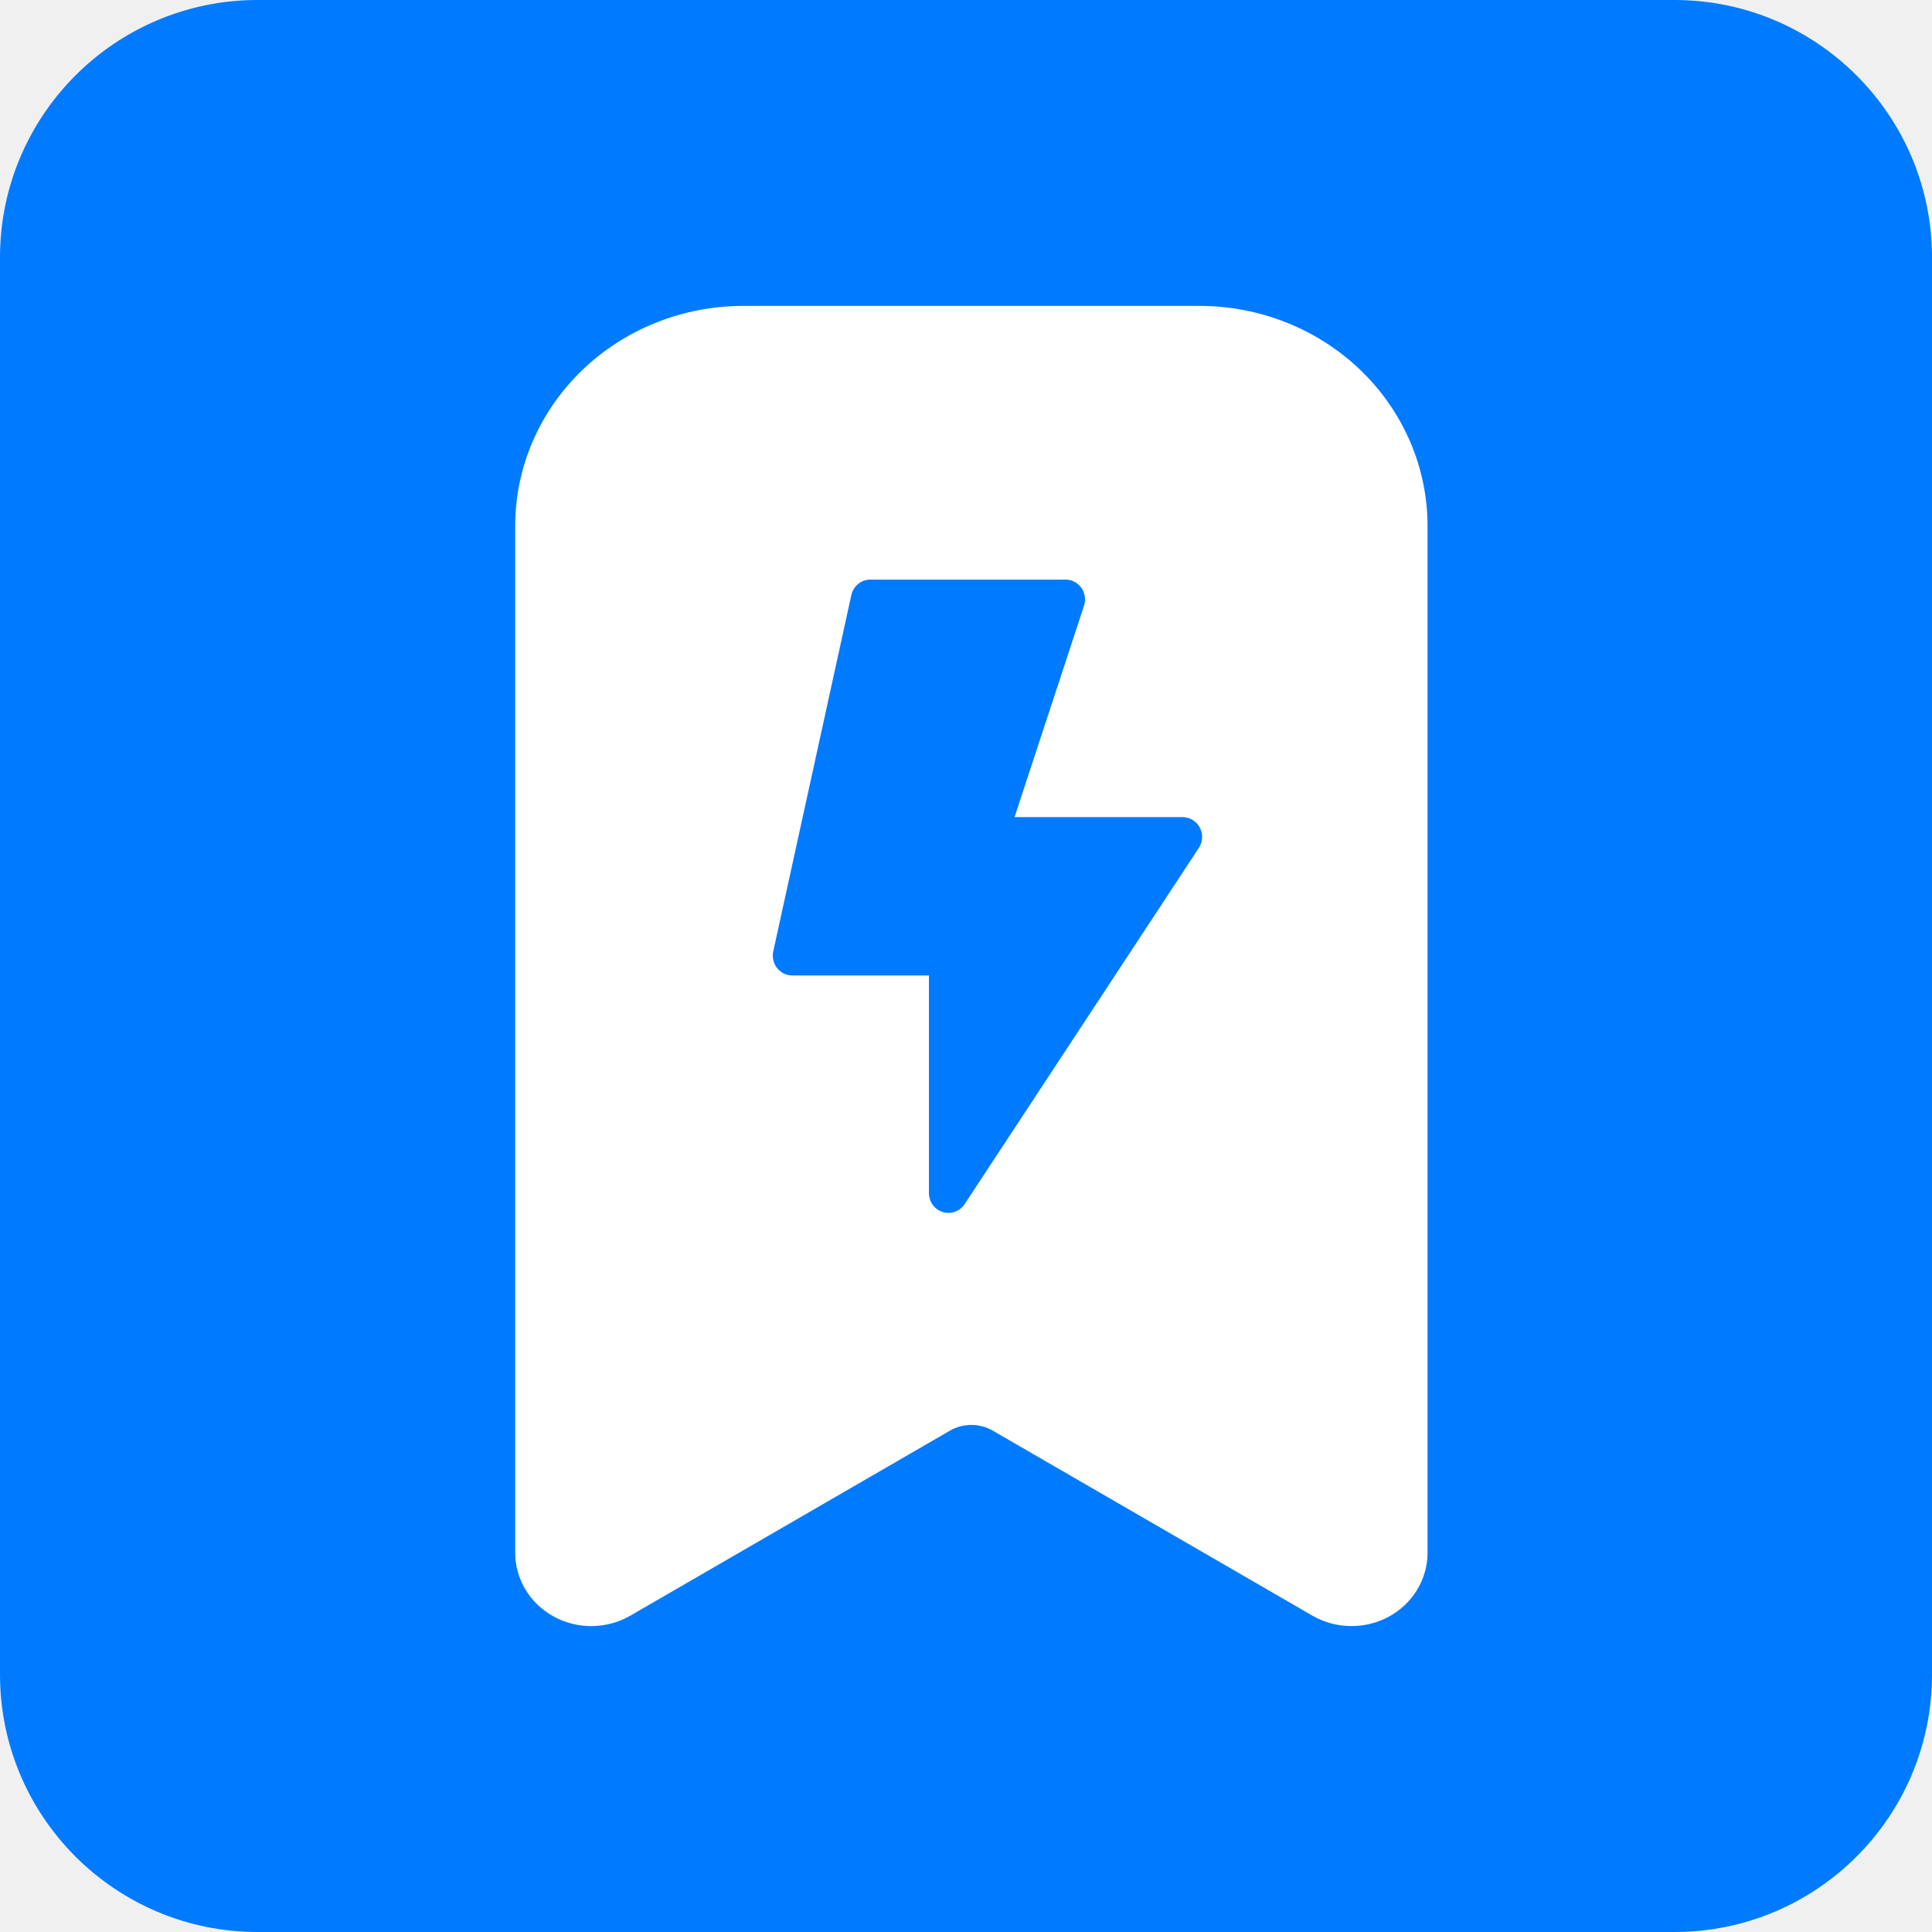
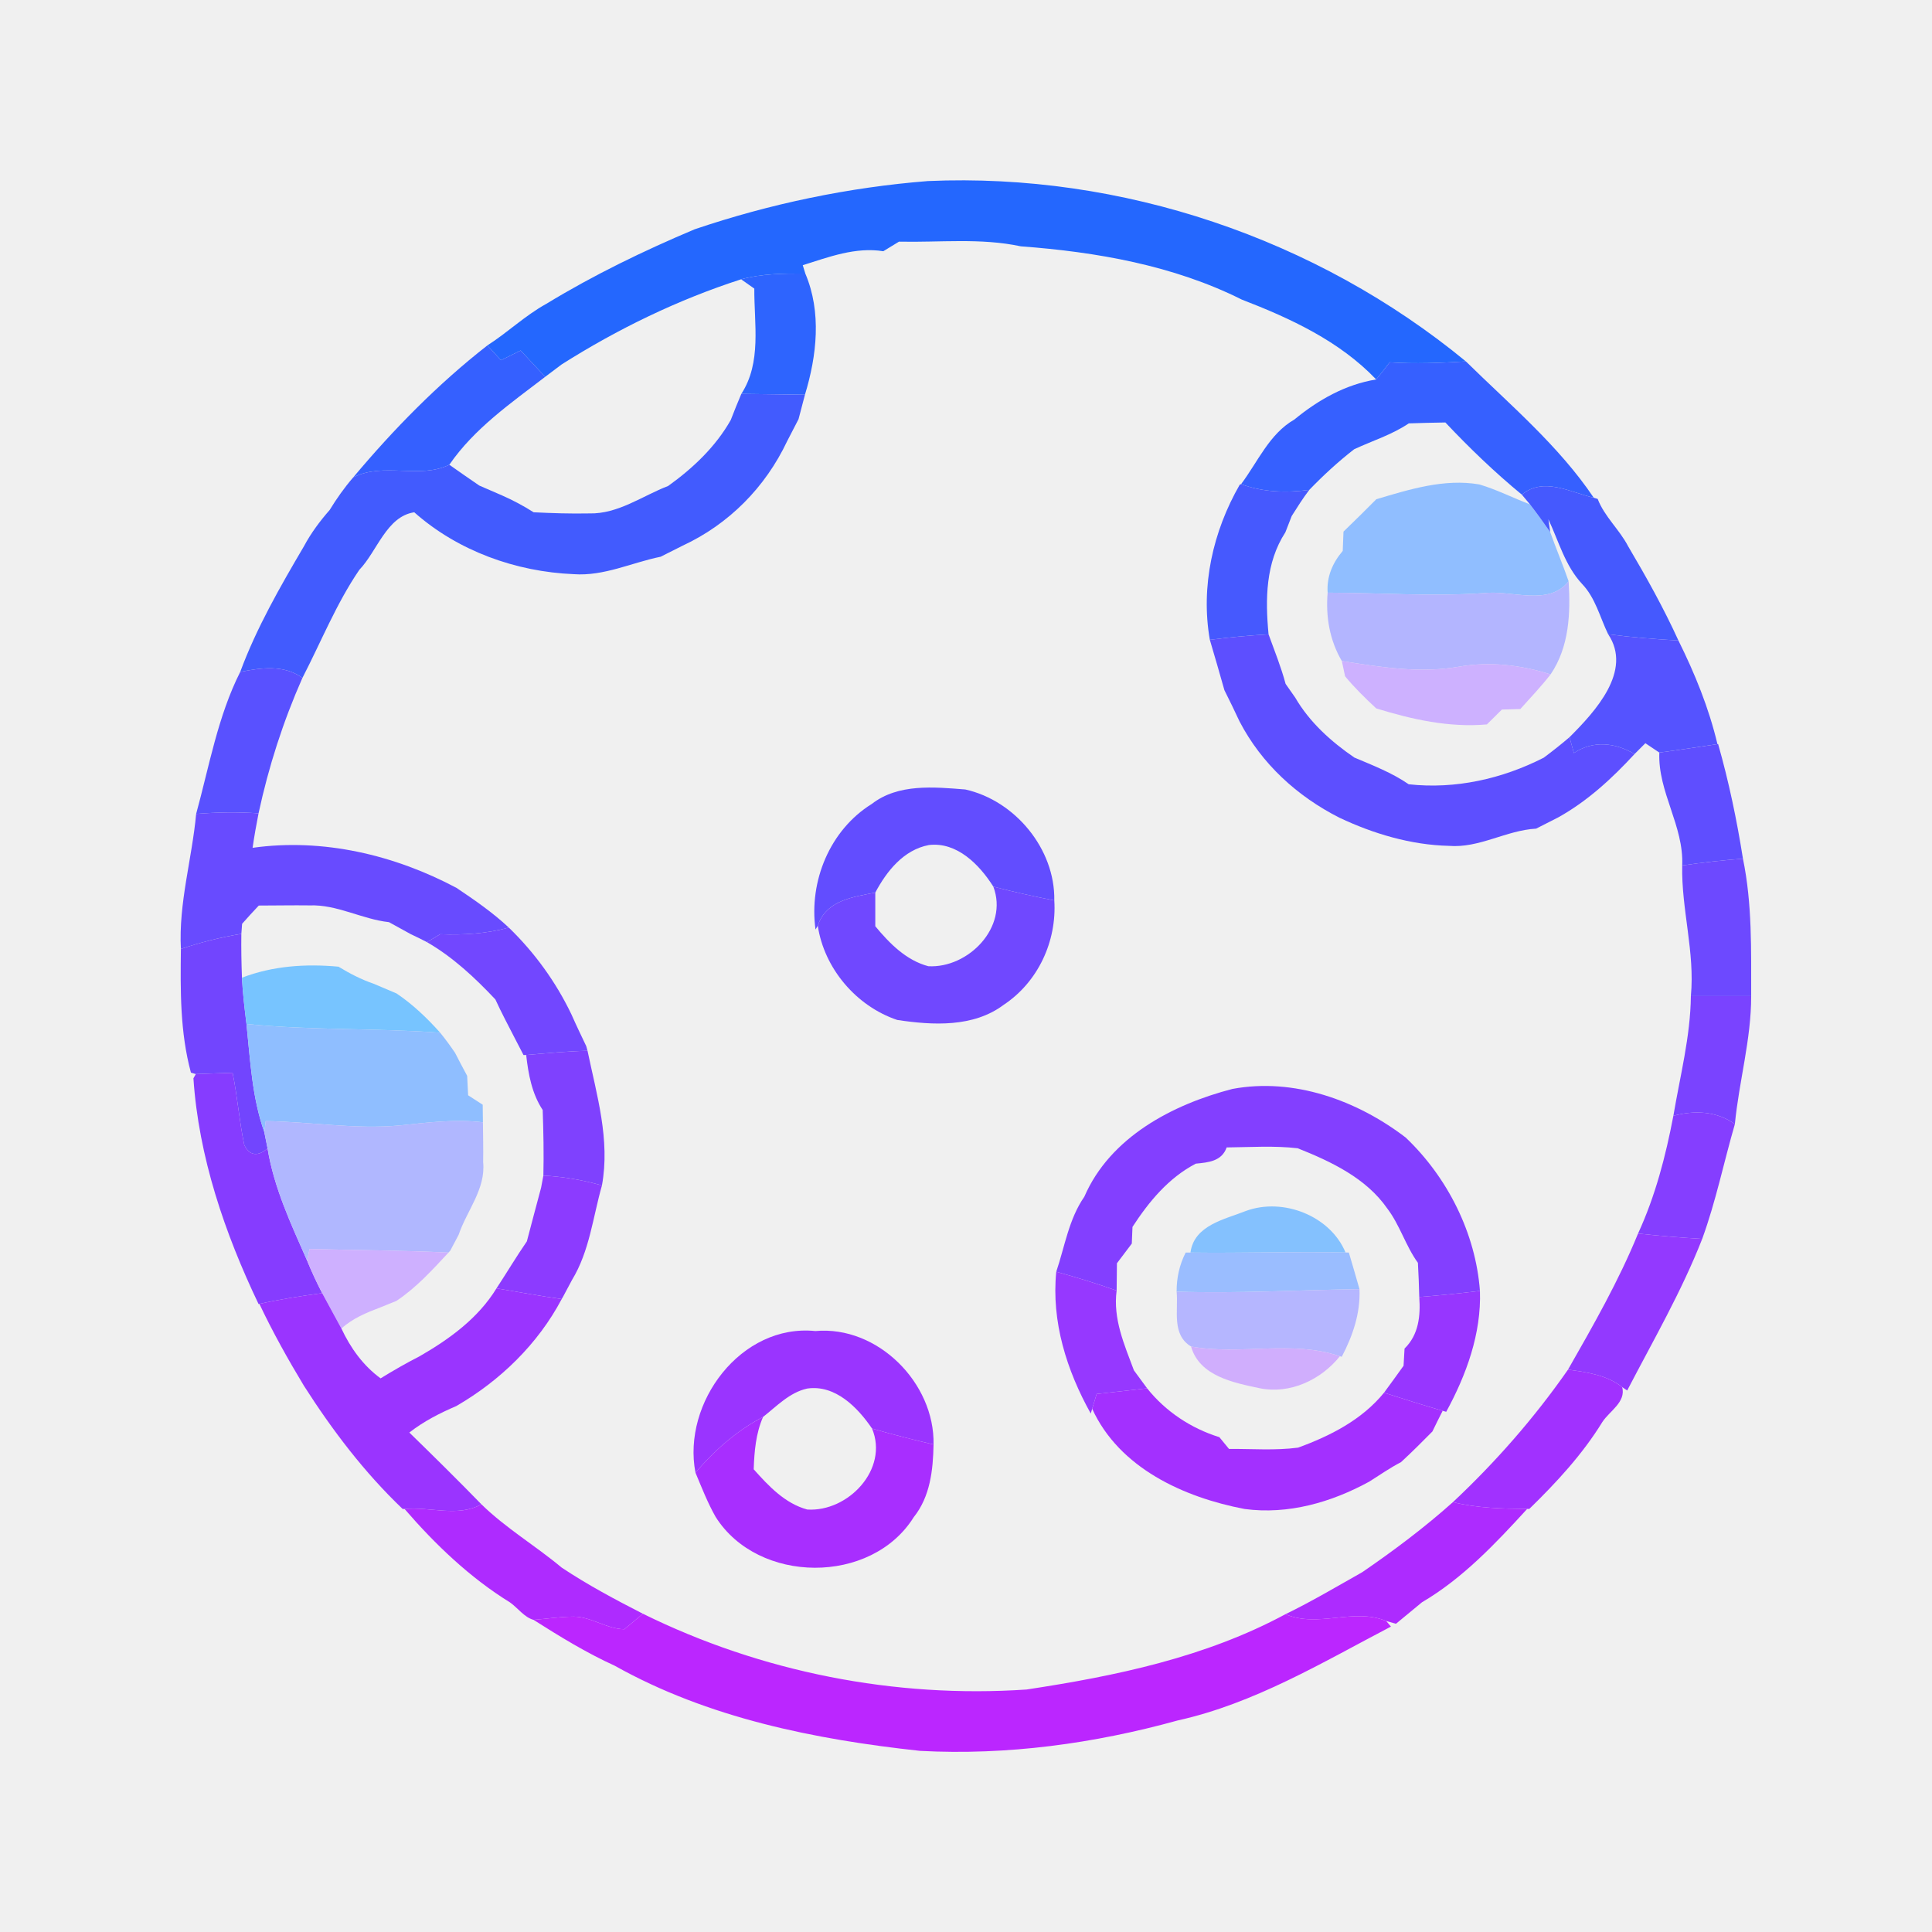
- <svg xmlns="http://www.w3.org/2000/svg" width="180" height="180" viewBox="0 0 180 180" fill="none">
-   <rect width="180" height="180" rx="24" fill="#007AFF" />
-   <path fill-rule="evenodd" clip-rule="evenodd" d="M69.25 42.167C67.371 42.167 65.57 42.887 64.241 44.168C62.913 45.45 62.167 47.188 62.167 49V132.598L86.856 118.307C89.099 117.009 91.901 117.009 94.144 118.307L118.833 132.598V49C118.833 47.188 118.087 45.45 116.759 44.168C115.43 42.887 113.629 42.167 111.75 42.167H69.25ZM54.224 34.504C58.209 30.66 63.614 28.5 69.25 28.5H111.75C117.386 28.5 122.791 30.66 126.776 34.504C130.761 38.349 133 43.563 133 49V144.667C133 147.129 131.627 149.4 129.407 150.613C127.186 151.826 124.461 151.793 122.272 150.526L92.504 133.296C91.264 132.578 89.736 132.578 88.496 133.296L58.728 150.526C56.539 151.793 53.814 151.826 51.593 150.613C49.373 149.4 48 147.129 48 144.667V49C48 43.563 50.239 38.349 54.224 34.504Z" fill="white" />
-   <path d="M58.701 40.031L55.644 61.172L58.701 141.25L94.781 125.234L124.745 141.25V45.797L118.63 37.469L69.709 35.547L58.701 40.031Z" fill="white" />
-   <path fill-rule="evenodd" clip-rule="evenodd" d="M79.316 55.444C79.501 54.6 80.239 54 81.091 54H99.273C99.857 54 100.406 54.285 100.748 54.766C101.089 55.247 101.182 55.865 100.998 56.427L94.523 76.129H110.182C110.852 76.129 111.469 76.504 111.785 77.103C112.101 77.703 112.067 78.43 111.694 78.996L89.876 112.179C89.432 112.855 88.603 113.156 87.837 112.921C87.07 112.685 86.546 111.968 86.546 111.156V90.882H73.818C73.267 90.882 72.745 90.628 72.4 90.192C72.055 89.755 71.924 89.184 72.043 88.638L79.316 55.444ZM82.549 57.688L76.085 87.194H88.364C89.368 87.194 90.182 88.019 90.182 89.038V105.067L106.784 79.817H92C91.416 79.817 90.867 79.532 90.525 79.051C90.183 78.571 90.09 77.952 90.275 77.39L96.75 57.688H82.549Z" fill="#007AFF" />
-   <path d="M88.364 89.038H73.818L81.091 55.844H99.273L92 77.973H110.182L88.364 111.167V89.038Z" fill="#007AFF" />
+ <svg xmlns="http://www.w3.org/2000/svg" width="256pt" height="256pt" viewBox="0 0 256 256" version="1.1">
+   <g id="#2467feff">
+     <path fill="#2467fe" opacity="1.00" d=" M 92.05 30.38 C 102.04 27.00 112.46 24.82 122.96 23.99 C 148.61 22.87 174.43 31.59 194.24 47.89 C 190.88 48.09 187.51 48.24 184.14 48.01 C 183.55 48.77 182.97 49.54 182.35 50.28 C 177.51 45.20 170.99 42.18 164.53 39.69 C 155.48 35.16 145.27 33.38 135.26 32.64 C 129.95 31.50 124.50 32.14 119.12 32.02 C 118.60 32.34 117.56 32.97 117.04 33.29 C 113.36 32.70 109.81 34.06 106.37 35.14 C 106.45 35.42 106.63 35.97 106.71 36.25 C 103.86 36.23 100.97 36.26 98.20 37.01 C 89.83 39.71 81.84 43.59 74.42 48.29 C 73.69 48.83 72.96 49.38 72.24 49.93 C 71.15 48.76 70.07 47.60 68.99 46.44 C 68.12 46.87 67.25 47.30 66.38 47.73 C 65.93 47.24 65.03 46.26 64.58 45.77 C 67.27 44.05 69.59 41.80 72.39 40.26 C 78.66 36.44 85.29 33.23 92.05 30.38 Z" />
+   </g>
+   <g id="#2e64feff">
+     <path fill="#2e64fe" opacity="1.00" d=" M 98.20 37.01 C 100.97 36.26 103.86 36.23 106.71 36.25 C 108.88 41.36 108.24 47.12 106.66 52.30 C 103.85 52.26 101.04 52.22 98.23 52.19 C 100.94 48.03 99.92 42.92 99.95 38.24 C 99.51 37.93 98.64 37.32 98.20 37.01 Z" />
+   </g>
+   <g id="#3560ffff">
+     <path fill="#3560ff" opacity="1.00" d=" M 46.81 63.25 C 52.13 56.90 58.04 50.87 64.58 45.77 C 65.03 46.26 65.93 47.24 66.38 47.73 C 67.25 47.30 68.12 46.87 68.99 46.44 C 70.07 47.60 71.15 48.76 72.24 49.93 C 67.68 53.43 62.85 56.77 59.54 61.58 C 55.58 63.52 50.86 61.20 46.81 63.25 Z" />
+   </g>
+   <g id="#3660ffff">
+     <path fill="#3660ff" opacity="1.00" d=" M 182.35 50.28 C 182.97 49.54 183.55 48.77 184.14 48.01 C 187.51 48.24 190.88 48.09 194.24 47.89 C 200.12 53.67 206.55 59.07 211.18 65.95 C 208.08 65.24 204.55 63.15 201.65 65.54 C 198.06 62.59 194.71 59.36 191.52 55.98 C 189.90 56.01 188.29 56.04 186.67 56.10 C 184.44 57.61 181.85 58.40 179.43 59.53 C 177.32 61.17 175.35 62.98 173.49 64.91 C 170.45 65.32 167.36 65.23 164.45 64.15 C 166.67 61.20 168.18 57.50 171.51 55.59 C 174.67 52.99 178.26 50.95 182.35 50.28 Z" />
+   </g>
+   <g id="#425bfeff">
+     <path fill="#425bfe" opacity="1.00" d=" M 98.23 52.19 C 101.04 52.22 103.85 52.26 106.66 52.30 C 106.37 53.38 106.09 54.46 105.81 55.54 C 105.30 56.51 104.80 57.49 104.30 58.46 C 101.42 64.56 96.58 69.46 90.46 72.30 C 89.48 72.79 88.51 73.28 87.54 73.77 C 83.70 74.55 80.03 76.37 76.02 76.08 C 68.35 75.76 60.68 73.01 54.89 67.88 C 51.22 68.43 49.98 73.04 47.61 75.51 C 44.56 79.98 42.55 85.04 40.07 89.83 C 37.62 88.04 34.60 88.48 31.83 89.03 C 33.99 83.19 37.12 77.75 40.27 72.39 C 41.20 70.65 42.38 69.06 43.68 67.58 C 44.61 66.06 45.64 64.60 46.81 63.25 C 50.86 61.20 55.58 63.52 59.54 61.58 C 60.86 62.50 62.17 63.44 63.51 64.34 C 64.51 64.77 65.51 65.21 66.51 65.64 C 67.97 66.28 69.37 67.03 70.71 67.88 C 73.16 68.00 75.61 68.08 78.07 68.03 C 81.89 68.13 85.11 65.71 88.54 64.39 C 91.82 62.04 94.83 59.19 96.83 55.65 C 97.28 54.49 97.74 53.33 98.23 52.19 Z" />
+   </g>
+   <g id="#4659feff">
+     <path fill="#4659fe" opacity="1.00" d=" M 164.28 64.21 L 164.45 64.15 C 167.36 65.23 170.45 65.32 173.49 64.91 C 172.64 66.02 171.90 67.20 171.16 68.37 C 170.95 68.91 170.53 69.99 170.32 70.53 C 167.69 74.58 167.65 79.40 168.09 84.05 C 165.49 84.21 162.89 84.44 160.31 84.78 C 159.07 77.70 160.72 70.39 164.28 64.21 Z" />
+   </g>
+   <g id="#90beffff">
+     <path fill="#90beff" opacity="1.00" d=" M 182.37 66.15 C 186.78 64.84 191.38 63.39 196.02 64.19 C 198.33 64.87 200.48 65.98 202.73 66.83 C 203.66 68.03 204.54 69.26 205.41 70.50 C 206.18 72.69 207.09 74.82 207.85 77.02 C 205.20 80.39 200.30 78.16 196.63 78.59 C 189.72 79.06 182.83 78.55 175.92 78.53 C 175.77 76.44 176.58 74.56 177.92 73.00 C 177.95 72.36 178.00 71.08 178.02 70.44 C 179.49 69.03 180.93 67.59 182.37 66.15 Z" />
+   </g>
+   <g id="#4559feff">
+     <path fill="#4559fe" opacity="1.00" d=" M 201.65 65.54 C 204.55 63.15 208.08 65.24 211.18 65.95 L 211.70 66.11 C 212.60 68.46 214.59 70.17 215.74 72.39 C 218.14 76.45 220.44 80.57 222.40 84.87 C 219.29 84.69 216.18 84.45 213.09 84.04 C 211.99 81.78 211.41 79.22 209.62 77.36 C 207.38 74.95 206.54 71.72 205.17 68.81 L 205.41 70.50 C 204.54 69.26 203.66 68.03 202.73 66.83 C 202.46 66.51 201.92 65.87 201.65 65.54 Z" />
+   </g>
+   <g id="#b3b5ffff">
+     <path fill="#b3b5ff" opacity="1.00" d=" M 207.85 77.02 C 208.12 81.25 207.93 85.74 205.46 89.36 C 201.54 88.11 197.39 87.62 193.32 88.34 C 188.14 89.25 182.92 88.40 177.80 87.59 C 176.18 84.83 175.65 81.71 175.92 78.53 C 182.83 78.55 189.72 79.06 196.63 78.59 C 200.30 78.16 205.20 80.39 207.85 77.02 Z" />
+   </g>
+   <g id="#5d4fffff">
+     <path fill="#5d4fff" opacity="1.00" d=" M 160.31 84.78 C 162.89 84.44 165.49 84.21 168.09 84.05 C 168.88 86.23 169.75 88.38 170.35 90.62 C 170.67 91.08 171.31 91.98 171.62 92.43 C 173.52 95.70 176.37 98.26 179.46 100.38 C 181.92 101.42 184.44 102.39 186.66 103.92 C 192.84 104.60 199.04 103.21 204.55 100.40 C 205.72 99.53 206.86 98.63 207.97 97.68 C 208.16 98.38 208.36 99.08 208.55 99.78 C 211.12 98.07 214.01 98.40 216.59 99.91 C 213.60 103.15 210.34 106.16 206.47 108.31 C 205.49 108.81 204.51 109.30 203.54 109.80 C 199.56 110.02 196.02 112.41 191.98 112.08 C 186.97 111.96 182.01 110.49 177.50 108.36 C 171.87 105.51 167.16 101.20 164.24 95.58 C 163.60 94.19 162.92 92.82 162.24 91.45 C 161.62 89.22 160.96 87.00 160.31 84.78 Z" />
+   </g>
+   <g id="#5553ffff">
+     <path fill="#5553ff" opacity="1.00" d=" M 213.09 84.04 C 216.18 84.45 219.29 84.69 222.40 84.87 C 224.58 89.26 226.44 93.82 227.57 98.60 C 225.00 98.99 222.44 99.38 219.87 99.72 C 219.41 99.41 218.49 98.79 218.02 98.48 C 217.66 98.84 216.95 99.55 216.59 99.91 C 214.01 98.40 211.12 98.07 208.55 99.78 C 208.36 99.08 208.16 98.38 207.97 97.68 C 211.35 94.30 216.36 88.91 213.09 84.04 Z" />
+   </g>
+   <g id="#5951ffff">
+     <path fill="#5951ff" opacity="1.00" d=" M 31.83 89.03 C 34.60 88.48 37.62 88.04 40.07 89.83 C 37.51 95.62 35.59 101.59 34.26 107.77 C 31.50 107.58 28.74 107.62 25.99 107.85 C 27.72 101.54 28.86 94.92 31.83 89.03 Z" />
+   </g>
+   <g id="#cdb1ffff">
+     <path fill="#cdb1ff" opacity="1.00" d=" M 177.80 87.59 C 182.92 88.40 188.14 89.25 193.32 88.34 C 197.39 87.62 201.54 88.11 205.46 89.36 C 204.21 90.96 202.81 92.44 201.45 93.95 C 200.84 93.97 199.62 94.00 199.01 94.02 C 198.34 94.68 197.68 95.33 197.02 95.99 C 192.01 96.43 187.11 95.33 182.36 93.87 C 180.91 92.52 179.49 91.14 178.23 89.61 C 178.13 89.11 177.91 88.10 177.80 87.59 Z" />
+   </g>
+   <g id="#5f4effff">
+     <path fill="#5f4eff" opacity="1.00" d=" M 219.87 99.72 C 222.44 99.38 225.00 98.99 227.57 98.60 L 227.66 98.59 C 229.08 103.58 230.14 108.65 230.95 113.78 C 228.26 113.99 225.57 114.28 222.90 114.68 C 223.13 109.42 219.66 104.94 219.87 99.72 Z" />
+   </g>
+   <g id="#624dffff">
+     <path fill="#624dff" opacity="1.00" d=" M 115.51 106.53 C 119.01 103.81 123.76 104.28 127.91 104.61 C 134.50 106.08 139.82 112.49 139.70 119.31 C 136.99 118.78 134.29 118.18 131.62 117.48 C 129.79 114.58 126.81 111.53 123.09 111.97 C 119.74 112.60 117.50 115.42 115.98 118.27 C 113.01 118.86 109.47 119.29 108.36 122.66 L 108.06 123.17 C 107.17 116.77 109.96 109.98 115.51 106.53 Z" />
+   </g>
+   <g id="#684bffff">
+     <path fill="#684bff" opacity="1.00" d=" M 25.99 107.85 C 28.74 107.62 31.50 107.58 34.26 107.77 C 33.96 109.29 33.69 110.81 33.47 112.34 C 42.77 111.03 52.27 113.28 60.49 117.65 C 62.90 119.27 65.30 120.92 67.42 122.91 C 64.46 123.72 61.38 123.91 58.32 123.79 C 57.89 124.05 57.02 124.58 56.58 124.84 C 55.86 124.47 55.14 124.11 54.41 123.77 C 53.45 123.24 52.50 122.71 51.54 122.19 C 47.95 121.80 44.67 119.83 41.01 119.97 C 38.77 119.94 36.53 119.99 34.29 119.99 C 33.54 120.78 32.80 121.59 32.08 122.41 C 32.05 122.75 32.01 123.41 31.98 123.74 C 29.27 124.19 26.59 124.86 23.97 125.74 C 23.65 119.68 25.44 113.82 25.99 107.85 Z" />
+   </g>
+   <g id="#6d49ffff">
+     <path fill="#6d49ff" opacity="1.00" d=" M 222.90 114.68 C 225.57 114.28 228.26 113.99 230.95 113.78 C 232.19 119.78 232.03 125.90 232.04 131.99 C 229.38 131.98 226.71 131.98 224.05 131.99 C 224.60 126.14 222.78 120.50 222.90 114.68 Z" />
+   </g>
+   <g id="#7048ffff">
+     <path fill="#7048ff" opacity="1.00" d=" M 131.62 117.48 C 134.29 118.18 136.99 118.78 139.70 119.31 C 140.05 124.72 137.54 130.13 133.00 133.14 C 128.98 136.16 123.59 135.86 118.89 135.15 C 113.46 133.33 109.20 128.31 108.36 122.66 C 109.47 119.29 113.01 118.86 115.98 118.27 C 115.99 119.75 115.98 121.24 115.98 122.73 C 117.86 125.00 120.07 127.25 123.01 128.03 C 128.30 128.32 133.67 122.86 131.62 117.48 Z" />
+   </g>
+   <g id="#7247ffff">
+     <path fill="#7247ff" opacity="1.00" d=" M 58.32 123.79 C 61.38 123.91 64.46 123.72 67.42 122.91 C 70.84 126.22 73.68 130.14 75.73 134.44 C 76.35 135.85 77.02 137.23 77.68 138.62 L 77.85 139.23 C 75.13 139.30 72.43 139.56 69.72 139.79 L 69.37 139.80 C 69.08 139.24 68.51 138.14 68.22 137.58 C 67.34 135.87 66.44 134.18 65.64 132.43 C 62.93 129.55 60.02 126.83 56.58 124.84 C 57.02 124.58 57.89 124.05 58.32 123.79 Z" />
+   </g>
+   <g id="#7245feff">
+     <path fill="#7245fe" opacity="1.00" d=" M 23.97 125.74 C 26.59 124.86 29.27 124.19 31.98 123.74 C 31.95 125.67 31.99 127.61 32.06 129.55 C 32.16 131.60 32.41 133.64 32.66 135.68 C 33.16 140.50 33.39 145.39 35.02 150.00 C 35.13 150.54 35.34 151.61 35.45 152.15 C 34.29 153.23 33.08 153.22 32.37 151.71 C 31.70 148.55 31.47 145.31 30.82 142.15 C 29.19 142.21 27.57 142.25 25.95 142.32 L 25.30 142.13 C 23.85 136.78 23.90 131.24 23.97 125.74 Z" />
+   </g>
+   <g id="#77c4ffff">
+     <path fill="#77c4ff" opacity="1.00" d=" M 32.06 129.55 C 36.15 127.98 40.51 127.69 44.85 128.09 C 46.33 128.99 47.87 129.79 49.51 130.35 C 50.52 130.78 51.52 131.21 52.53 131.63 C 54.70 133.08 56.59 134.90 58.33 136.84 C 49.78 136.21 41.19 136.55 32.66 135.68 C 32.41 133.64 32.16 131.60 32.06 129.55 Z" />
+   </g>
+   <g id="#7a43ffff">
+     <path fill="#7a43ff" opacity="1.00" d=" M 224.05 131.99 C 226.71 131.98 229.38 131.98 232.04 131.99 C 232.05 137.72 230.43 143.27 229.88 148.95 C 227.45 147.21 224.54 147.10 221.73 147.85 C 222.62 142.58 223.99 137.35 224.05 131.99 Z" />
+   </g>
+   <g id="#8fbeffff">
+     <path fill="#8fbeff" opacity="1.00" d=" M 32.66 135.68 C 41.19 136.55 49.78 136.21 58.33 136.84 C 59.02 137.70 59.68 138.59 60.30 139.51 C 60.82 140.53 61.35 141.54 61.90 142.55 C 61.93 143.19 62.00 144.48 62.03 145.13 C 62.51 145.44 63.47 146.07 63.96 146.38 C 63.96 146.96 63.98 148.12 63.99 148.71 C 60.33 148.27 56.67 148.74 53.04 149.12 C 47.08 149.69 41.16 148.63 35.21 148.55 C 35.16 148.92 35.07 149.64 35.02 150.00 C 33.39 145.39 33.16 140.50 32.66 135.68 Z" />
+   </g>
+   <g id="#7f41feff">
+     <path fill="#7f41fe" opacity="1.00" d=" M 69.72 139.79 C 72.43 139.56 75.13 139.30 77.85 139.23 C 79.07 145.10 80.87 151.02 79.76 157.08 C 77.23 156.35 74.63 155.92 72.00 155.77 C 72.07 152.87 72.01 149.97 71.91 147.08 C 70.47 144.90 70.01 142.33 69.72 139.79 Z" />
+   </g>
+   <g id="#863cffff">
+     <path fill="#863cff" opacity="1.00" d=" M 25.95 142.32 C 27.57 142.25 29.19 142.21 30.82 142.15 C 31.47 145.31 31.70 148.55 32.37 151.71 C 33.08 153.22 34.29 153.23 35.45 152.15 C 36.30 157.40 38.57 162.21 40.69 167.03 C 41.29 168.50 41.96 169.94 42.69 171.35 C 39.90 171.72 37.12 172.16 34.37 172.77 L 34.26 172.79 C 29.78 163.41 26.32 153.29 25.63 142.88 L 25.95 142.32 Z" />
+   </g>
+   <g id="#833fffff">
+     <path fill="#833fff" opacity="1.00" d=" M 163.30 144.29 C 171.45 142.77 179.81 145.80 186.25 150.72 C 191.80 155.99 195.53 163.40 196.10 171.05 C 193.42 171.38 190.74 171.65 188.06 171.86 C 188.03 170.34 187.96 168.83 187.88 167.33 C 186.25 165.08 185.50 162.34 183.82 160.13 C 181.02 156.10 176.37 153.91 171.95 152.15 C 168.82 151.79 165.67 152.01 162.54 152.04 C 161.89 153.88 160.11 154.03 158.45 154.19 C 154.84 156.07 152.24 159.22 150.06 162.57 C 150.03 163.12 149.99 164.23 149.97 164.78 C 149.31 165.65 148.66 166.52 148.00 167.39 C 147.99 168.60 147.97 169.80 147.96 171.01 C 145.33 170.07 142.65 169.26 139.96 168.51 C 141.09 165.16 141.63 161.52 143.68 158.57 C 147.10 150.67 155.36 146.35 163.30 144.29 Z" />
+   </g>
+   <g id="#853effff">
+     <path fill="#853eff" opacity="1.00" d=" M 221.73 147.85 C 224.54 147.10 227.45 147.21 229.88 148.95 C 228.41 154.01 227.36 159.20 225.55 164.16 C 222.71 163.99 219.88 163.76 217.05 163.45 C 219.34 158.48 220.71 153.20 221.73 147.85 Z" />
+   </g>
+   <g id="#b0b7ffff">
+     <path fill="#b0b7ff" opacity="1.00" d=" M 35.21 148.55 C 41.16 148.63 47.08 149.69 53.04 149.12 C 56.67 148.74 60.33 148.27 63.99 148.71 C 64.01 150.46 64.05 152.22 64.02 153.98 C 64.38 157.55 61.86 160.40 60.77 163.62 C 60.49 164.14 59.94 165.19 59.66 165.72 L 59.43 165.97 C 53.29 165.68 47.16 165.65 41.02 165.50 C 40.94 165.88 40.78 166.65 40.69 167.03 C 38.57 162.21 36.30 157.40 35.45 152.15 C 35.34 151.61 35.13 150.54 35.02 150.00 C 35.07 149.64 35.16 148.92 35.21 148.55 Z" />
+   </g>
+   <g id="#8c3bffff">
+     <path fill="#8c3bff" opacity="1.00" d=" M 72.00 155.77 C 74.63 155.92 77.23 156.35 79.76 157.08 C 78.56 161.29 78.12 165.78 75.80 169.59 C 75.50 170.14 74.92 171.25 74.62 171.80 L 74.43 172.13 C 71.54 171.73 68.67 171.19 65.79 170.71 C 67.15 168.64 68.41 166.52 69.81 164.49 C 70.44 162.11 71.06 159.74 71.70 157.37 C 71.78 156.97 71.93 156.17 72.00 155.77 Z" />
+   </g>
+   <g id="#84c1feff">
+     <path fill="#84c1fe" opacity="1.00" d=" M 157.74 165.97 C 158.24 162.33 162.27 161.58 165.11 160.45 C 170.03 158.65 176.28 161.11 178.29 165.96 C 171.44 165.82 164.59 166.06 157.74 165.97 Z" />
+   </g>
+   <g id="#9339ffff">
+     <path fill="#9339ff" opacity="1.00" d=" M 217.05 163.45 C 219.88 163.76 222.71 163.99 225.55 164.16 C 222.82 171.13 219.05 177.63 215.61 184.25 L 214.95 183.80 C 212.90 182.18 210.26 181.83 207.77 181.48 C 211.12 175.61 214.49 169.72 217.05 163.45 Z" />
+   </g>
+   <g id="#ceb0ffff">
+     <path fill="#ceb0ff" opacity="1.00" d=" M 41.02 165.50 C 47.16 165.65 53.29 165.68 59.43 165.97 C 57.29 168.27 55.16 170.63 52.52 172.38 C 51.99 172.59 50.92 173.03 50.39 173.24 C 48.55 173.94 46.71 174.69 45.24 176.04 C 44.40 174.47 43.52 172.92 42.69 171.35 C 41.96 169.94 41.29 168.50 40.69 167.03 C 40.78 166.65 40.94 165.88 41.02 165.50 Z" />
+   </g>
+   <g id="#9abdffff">
+     <path fill="#9abdff" opacity="1.00" d=" M 157.11 165.97 L 157.74 165.97 C 164.59 166.06 171.44 165.82 178.29 165.96 L 178.73 165.97 C 179.20 167.59 179.69 169.20 180.14 170.82 C 172.06 170.93 164.00 171.41 155.91 171.15 C 155.90 169.34 156.28 167.58 157.11 165.97 Z" />
+   </g>
+   <g id="#9638ffff">
+     <path fill="#9638ff" opacity="1.00" d=" M 139.96 168.51 C 142.65 169.26 145.33 170.07 147.96 171.01 C 147.46 174.76 148.98 178.17 150.25 181.58 C 150.82 182.37 151.41 183.17 152.00 183.96 C 149.77 184.21 147.54 184.46 145.31 184.71 C 145.17 185.20 144.87 186.18 144.72 186.67 L 144.53 187.30 C 141.34 181.58 139.30 175.12 139.96 168.51 Z" />
+   </g>
+   <g id="#b5b6ffff">
+     <path fill="#b5b6ff" opacity="1.00" d=" M 155.91 171.15 C 164.00 171.41 172.06 170.93 180.14 170.82 C 180.27 174.01 179.25 177.00 177.79 179.78 L 177.54 179.71 C 171.17 177.53 164.36 179.61 157.82 178.42 C 155.22 176.84 156.15 173.68 155.91 171.15 Z" />
+   </g>
+   <g id="#9a34ffff">
+     <path fill="#9a34ff" opacity="1.00" d=" M 55.57 179.73 C 59.54 177.45 63.36 174.68 65.79 170.71 C 68.67 171.19 71.54 171.73 74.43 172.13 C 71.27 178.10 66.28 182.94 60.46 186.31 C 58.27 187.25 56.13 188.34 54.24 189.82 C 57.45 192.95 60.65 196.10 63.78 199.32 C 60.69 201.09 56.96 199.61 53.61 199.95 L 53.35 199.94 C 48.28 195.11 44.03 189.51 40.27 183.62 C 38.14 180.09 36.13 176.49 34.37 172.77 C 37.12 172.16 39.90 171.72 42.69 171.35 C 43.52 172.92 44.40 174.47 45.24 176.04 C 46.44 178.61 48.12 180.95 50.43 182.64 C 52.11 181.61 53.82 180.62 55.57 179.73 Z" />
+     <path fill="#9a34ff" opacity="1.00" d=" M 92.15 195.13 C 90.37 185.85 98.21 175.37 108.04 176.37 C 116.30 175.62 123.87 183.26 123.70 191.40 C 120.97 190.76 118.25 190.07 115.55 189.29 C 113.64 186.48 110.67 183.45 106.96 183.99 C 104.63 184.50 102.92 186.33 101.11 187.75 C 97.63 189.56 94.69 192.17 92.15 195.13 Z" />
+   </g>
+   <g id="#9736ffff">
+     <path fill="#9736ff" opacity="1.00" d=" M 188.06 171.86 C 190.74 171.65 193.42 171.38 196.10 171.05 C 196.30 176.69 194.30 182.18 191.63 187.07 L 191.16 186.94 C 188.56 186.18 185.97 185.37 183.39 184.54 C 184.27 183.36 185.12 182.16 185.98 180.97 C 186.01 180.40 186.07 179.26 186.11 178.69 C 187.99 176.86 188.24 174.34 188.06 171.86 Z" />
+   </g>
+   <g id="#d0aefdff">
+     <path fill="#d0aefd" opacity="1.00" d=" M 157.82 178.42 C 164.36 179.61 171.17 177.53 177.54 179.71 C 175.05 182.83 170.94 184.77 166.92 183.95 C 163.45 183.21 158.95 182.36 157.82 178.42 Z" />
+   </g>
+   <g id="#a131ffff">
+     <path fill="#a131ff" opacity="1.00" d=" M 192.52 199.04 C 198.20 193.71 203.31 187.88 207.77 181.48 C 210.26 181.83 212.90 182.18 214.95 183.80 C 215.47 185.79 213.28 186.96 212.33 188.41 C 209.68 192.72 206.24 196.43 202.64 199.94 L 202.36 199.94 C 199.06 199.91 195.74 199.84 192.52 199.04 Z" />
+   </g>
+   <g id="#a330ffff">
+     <path fill="#a330ff" opacity="1.00" d=" M 145.31 184.71 C 147.54 184.46 149.77 184.21 152.00 183.96 C 154.43 187.02 157.84 189.28 161.57 190.43 C 161.89 190.82 162.53 191.60 162.85 191.99 C 165.89 191.97 168.96 192.22 172.00 191.82 C 176.26 190.27 180.47 188.13 183.39 184.54 C 185.97 185.37 188.56 186.18 191.16 186.94 C 190.70 187.84 190.24 188.76 189.80 189.68 C 188.44 191.05 187.07 192.43 185.64 193.74 C 184.18 194.50 182.83 195.44 181.44 196.32 C 176.42 199.07 170.69 200.72 164.92 199.95 C 156.86 198.41 148.32 194.54 144.72 186.67 C 144.87 186.18 145.17 185.20 145.31 184.71 Z" />
+   </g>
+   <g id="#a82effff">
+     <path fill="#a82eff" opacity="1.00" d=" M 92.15 195.13 C 94.69 192.17 97.63 189.56 101.11 187.75 C 100.15 189.94 99.95 192.32 99.87 194.69 C 101.84 196.90 104.01 199.22 106.97 200.02 C 112.35 200.37 117.80 194.70 115.55 189.29 C 118.25 190.07 120.97 190.76 123.70 191.40 C 123.64 194.77 123.26 198.31 121.07 201.04 C 115.45 210.03 100.45 209.92 94.82 200.99 C 93.76 199.12 92.98 197.11 92.15 195.13 Z" />
+   </g>
+   <g id="#ae2bffff">
+     <path fill="#ae2bff" opacity="1.00" d=" M 63.78 199.32 C 67.02 202.49 70.95 204.81 74.42 207.71 C 77.86 210.00 81.51 211.95 85.19 213.83 C 84.58 214.34 83.35 215.37 82.73 215.88 C 80.41 215.86 78.39 214.24 76.05 214.21 C 74.26 214.21 72.48 214.50 70.70 214.64 C 69.48 214.31 68.61 213.06 67.58 212.33 C 62.27 209.05 57.67 204.65 53.61 199.95 C 56.96 199.61 60.69 201.09 63.78 199.32 Z" />
+   </g>
+   <g id="#ad2bffff">
+     <path fill="#ad2bff" opacity="1.00" d=" M 180.51 208.32 C 184.68 205.46 188.75 202.41 192.52 199.04 C 195.74 199.84 199.06 199.91 202.36 199.94 C 198.16 204.53 193.82 209.14 188.42 212.31 C 187.27 213.26 186.12 214.21 184.97 215.16 L 183.68 214.79 C 179.34 213.00 174.66 215.75 170.33 213.89 C 173.81 212.20 177.14 210.22 180.51 208.32 Z" />
+   </g>
+   <g id="#bb26ffff">
+     <path fill="#bb26ff" opacity="1.00" d=" M 70.70 214.64 C 72.48 214.50 74.26 214.21 76.05 214.21 C 78.39 214.24 80.41 215.86 82.73 215.88 C 83.35 215.37 84.58 214.34 85.19 213.83 C 100.89 221.57 118.57 225.05 136.02 223.87 C 147.84 222.08 159.71 219.61 170.33 213.89 C 174.66 215.75 179.34 213.00 183.68 214.79 L 184.31 215.53 C 175.21 220.29 166.21 225.72 156.05 227.97 C 144.95 231.04 133.44 232.61 121.92 232.00 C 107.97 230.49 93.82 227.65 81.46 220.72 C 77.70 219.01 74.18 216.85 70.70 214.64 Z" />
+   </g>
</svg>
